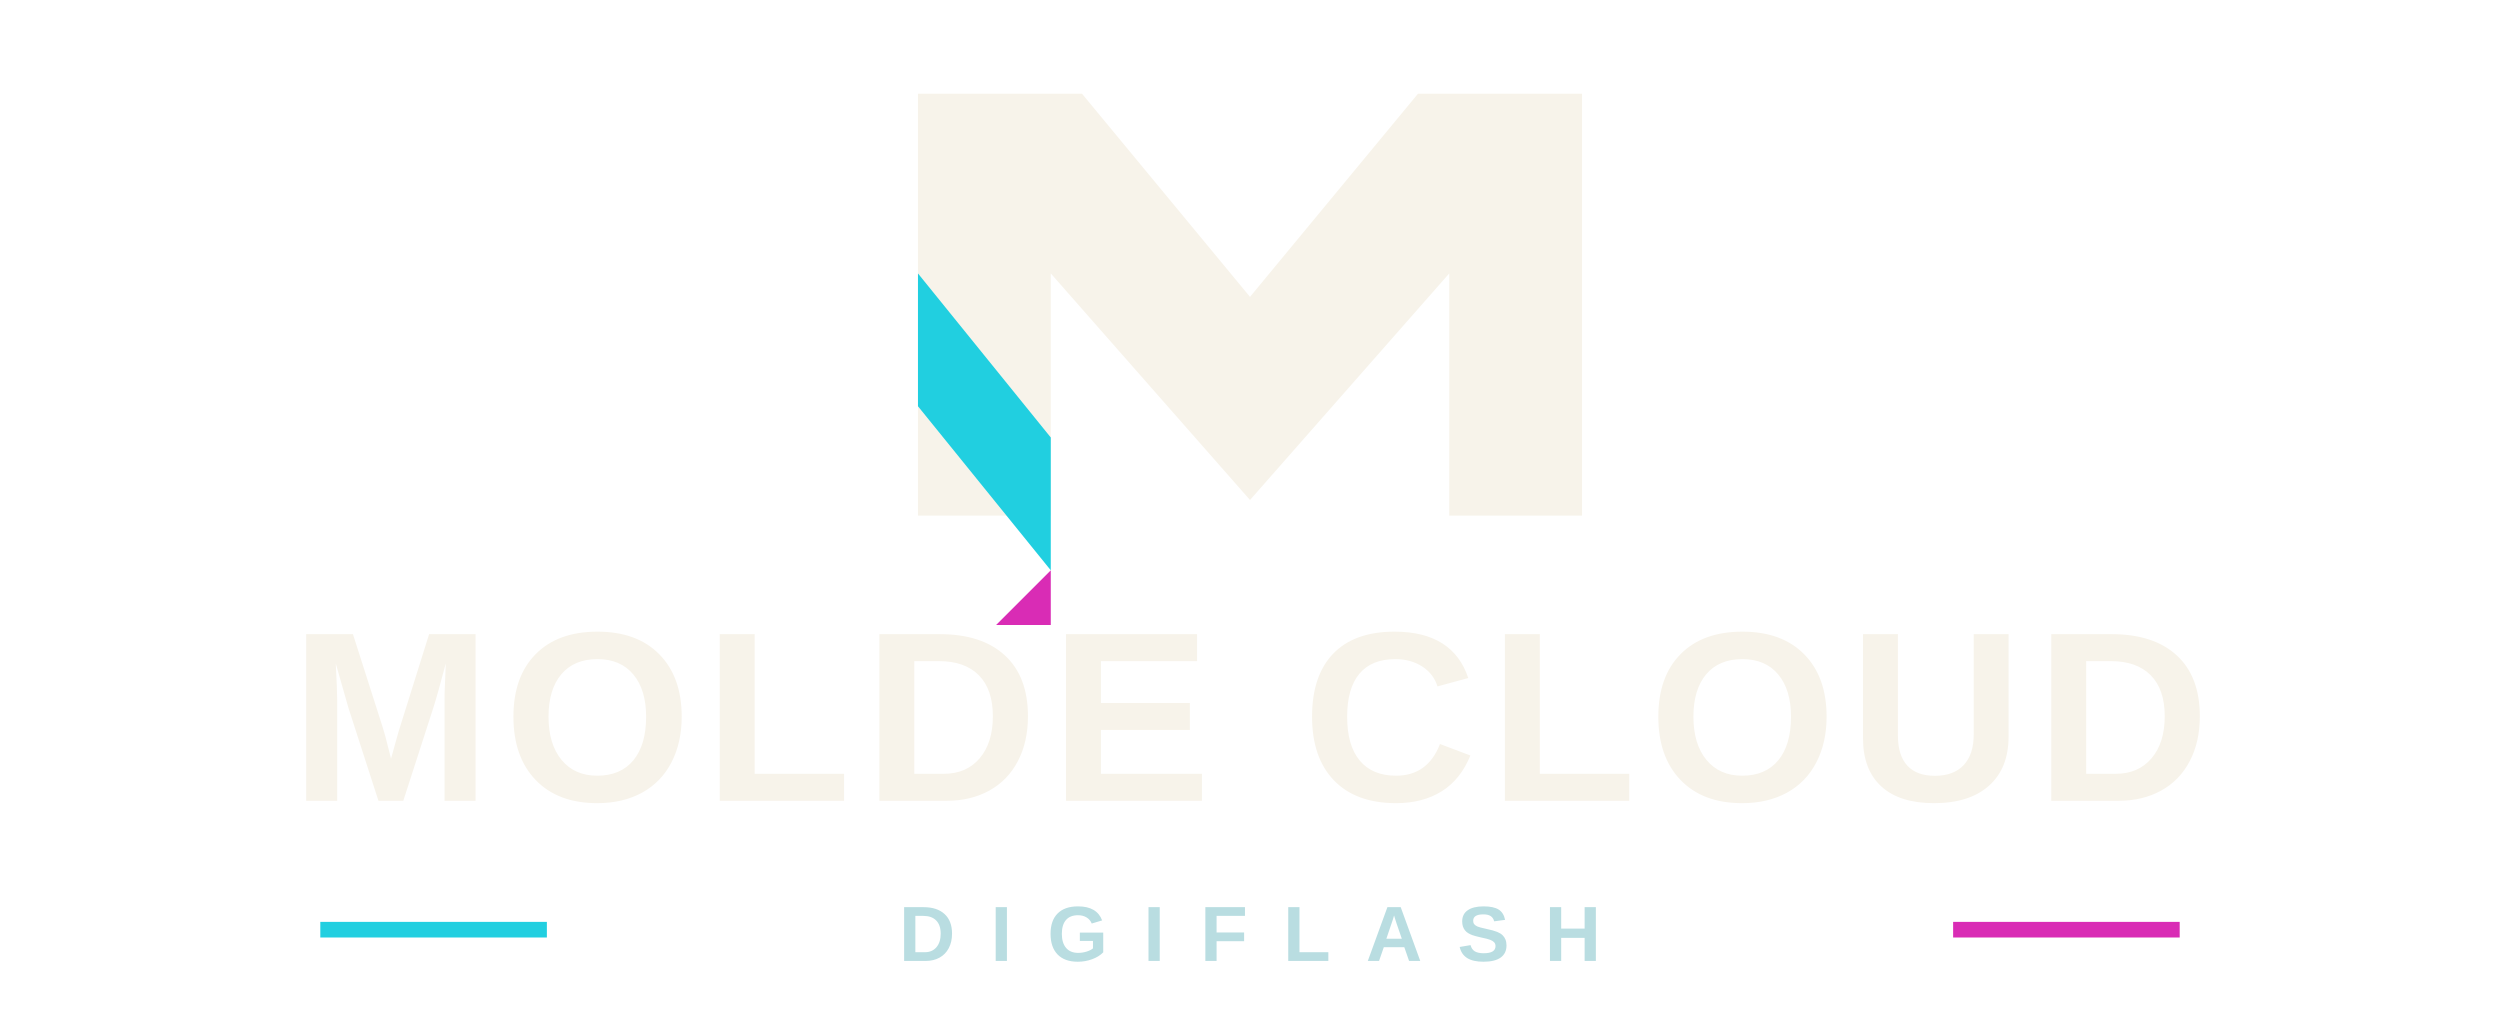
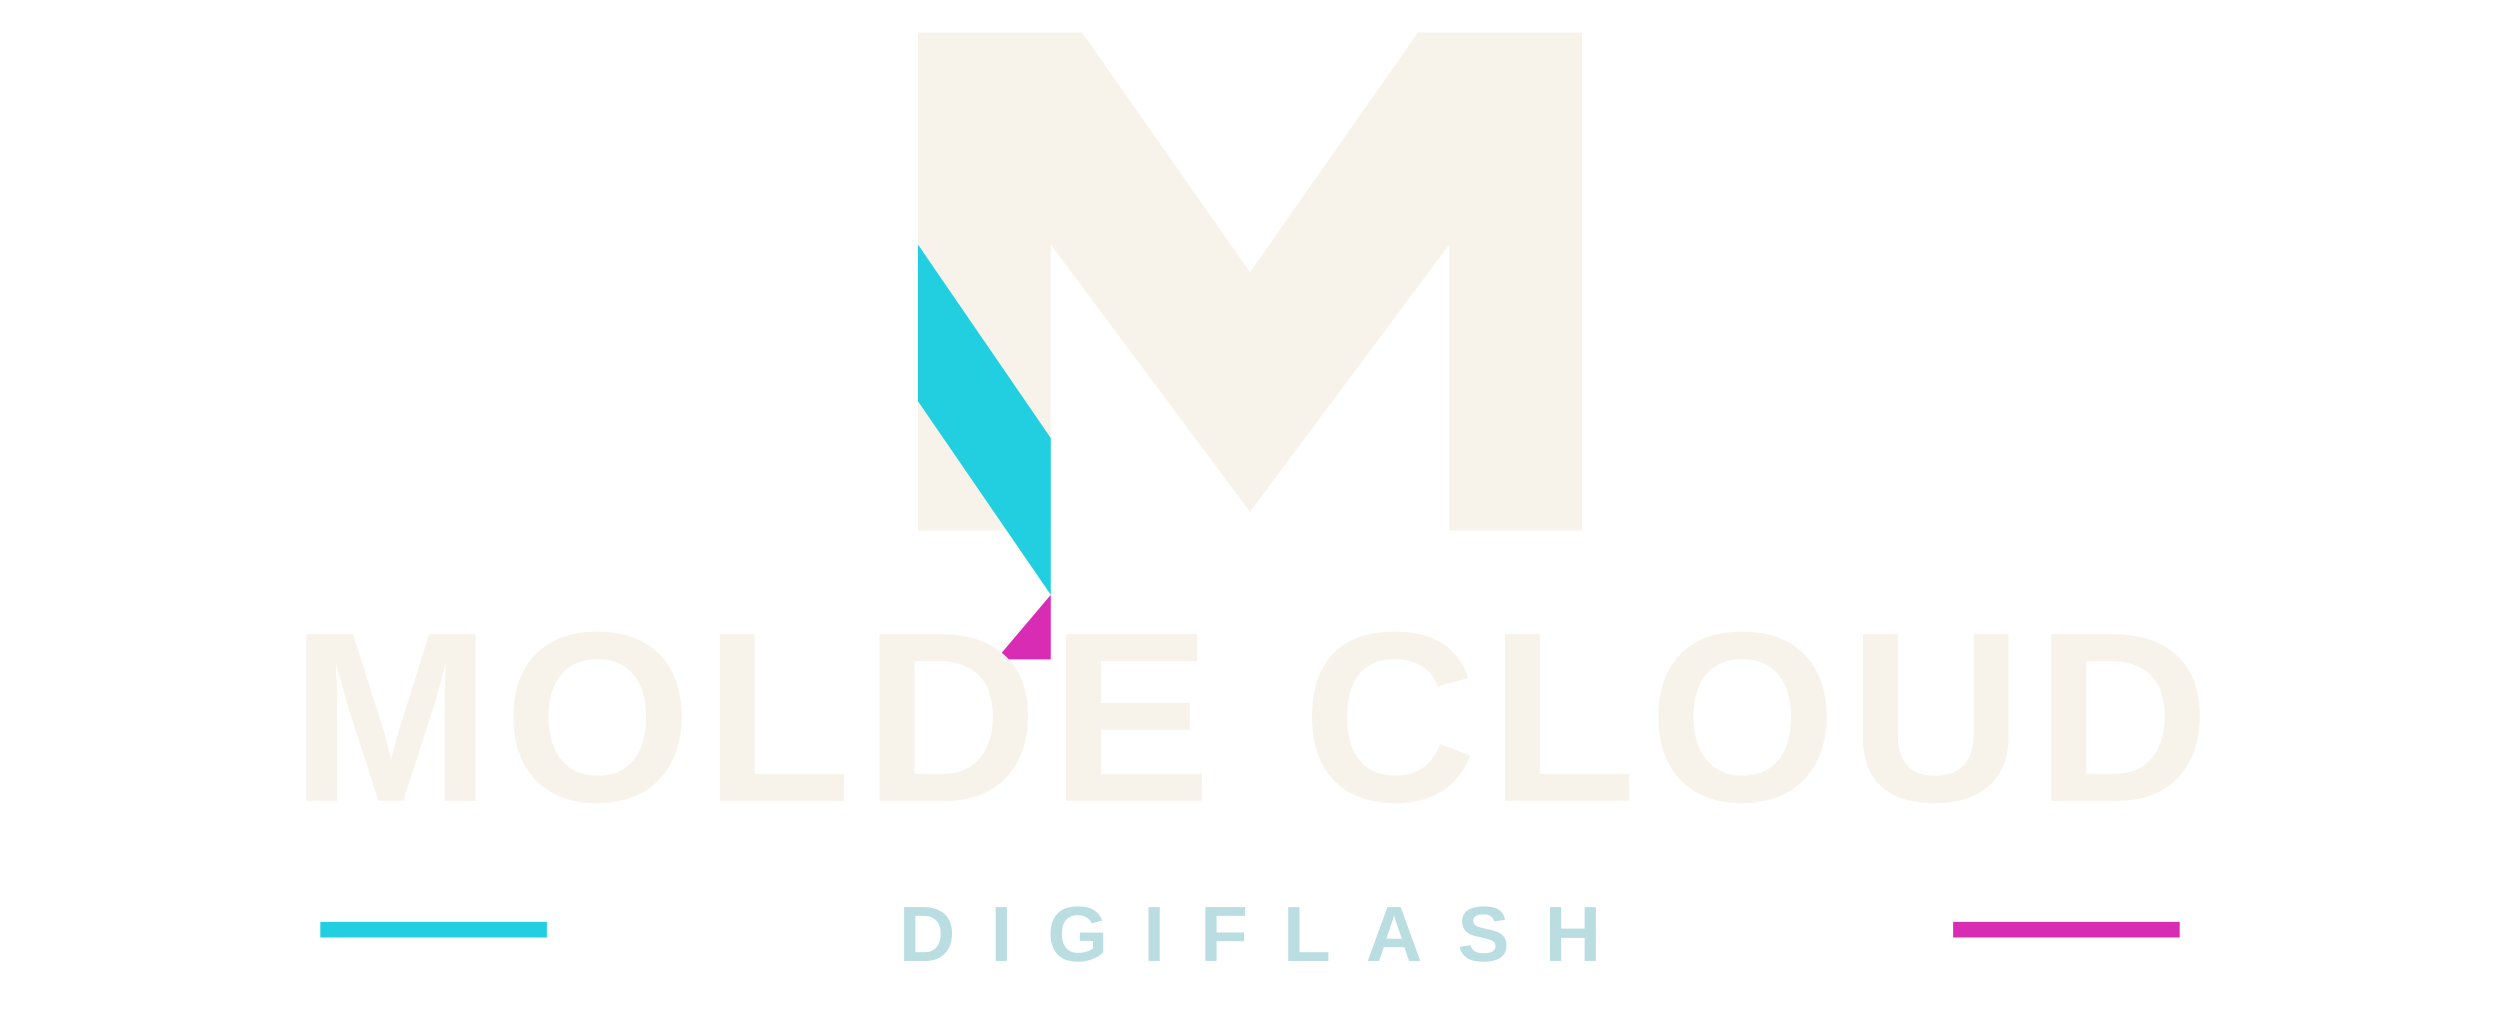
<svg xmlns="http://www.w3.org/2000/svg" viewBox="0 0 640 260" role="img" aria-labelledby="title desc">
-   <path fill="#F7F3EA" d="M235 24h42l43 52 43-52h42v108h-34V70l-51 58-51-58v62h-34z" />
-   <path fill="#21CFE0" d="m235 70 34 42v34l-34-42z" />
-   <path fill="#D92CB5" d="m269 146-14 14h14z" />
+   <g transform="translate(0 -20) scale(1 1.18)">
+     <path fill="#F7F3EA" d="M235 24h42l43 52 43-52h42v108h-34V70l-51 58-51-58v62h-34z" />
+     <path fill="#21CFE0" d="m235 70 34 42v34l-34-42z" />
+     <path fill="#D92CB5" d="m269 146-14 14h14z" />
+   </g>
  <text x="320" y="205" fill="#F7F3EA" font-family="Arial Narrow,Arial,sans-serif" font-size="62" font-weight="800" letter-spacing="3" text-anchor="middle">MOLDE CLOUD</text>
  <path stroke="#21CFE0" stroke-width="4" d="M82 238h58" />
  <text x="320" y="246" fill="#B9DDE1" font-family="Arial,Helvetica,sans-serif" font-size="20" font-weight="700" letter-spacing="9" text-anchor="middle">DIGIFLASH</text>
  <path stroke="#D92CB5" stroke-width="4" d="M500 238h58" />
</svg>
